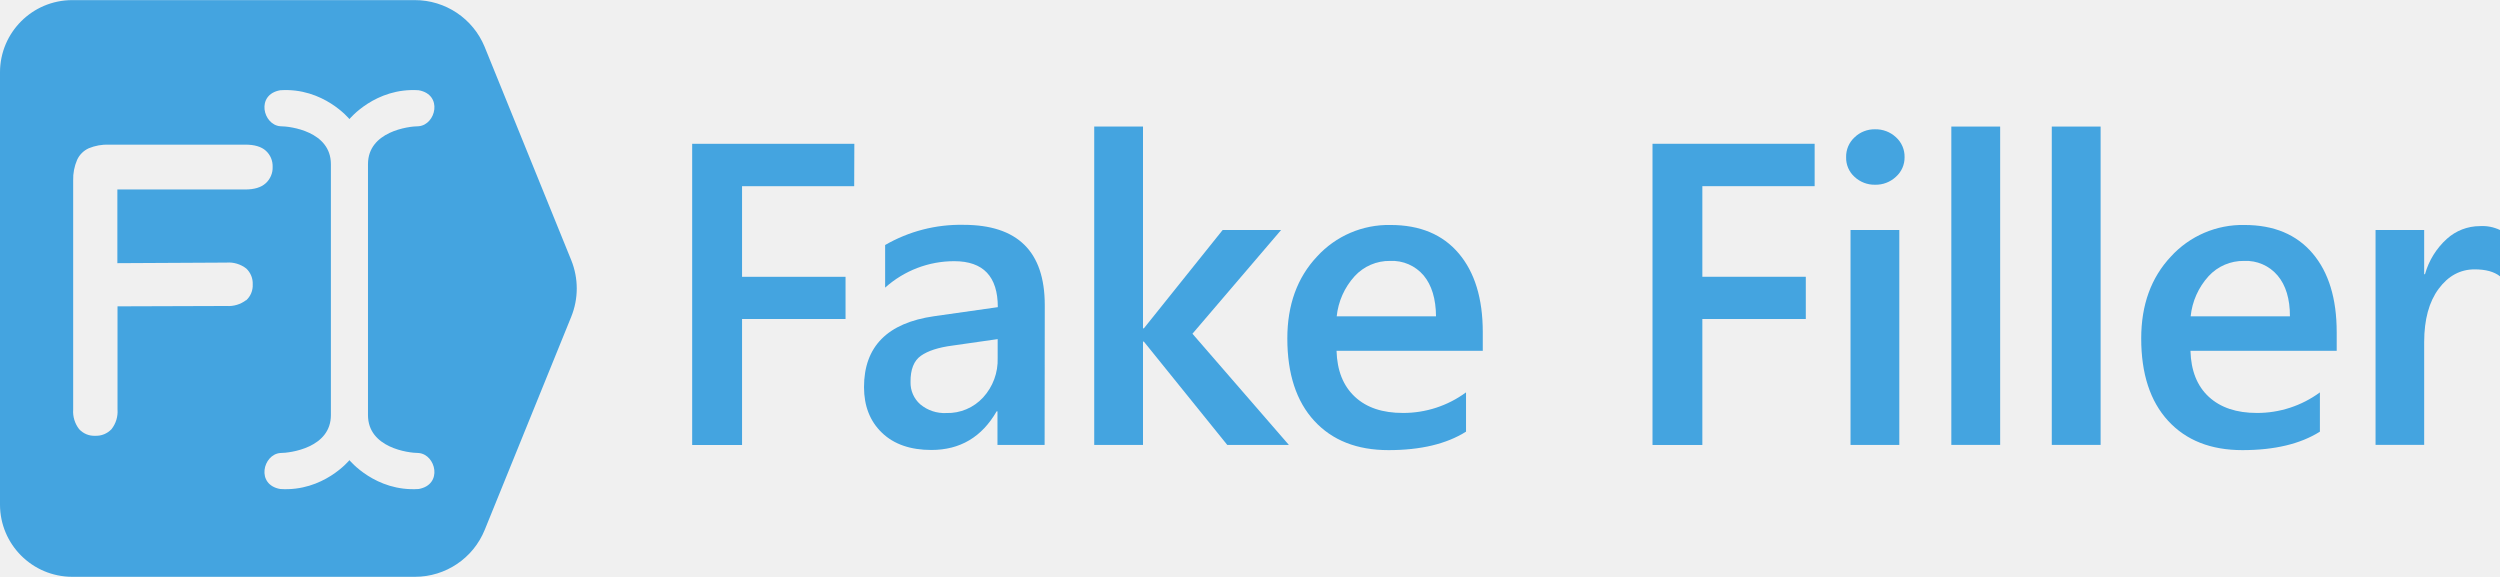
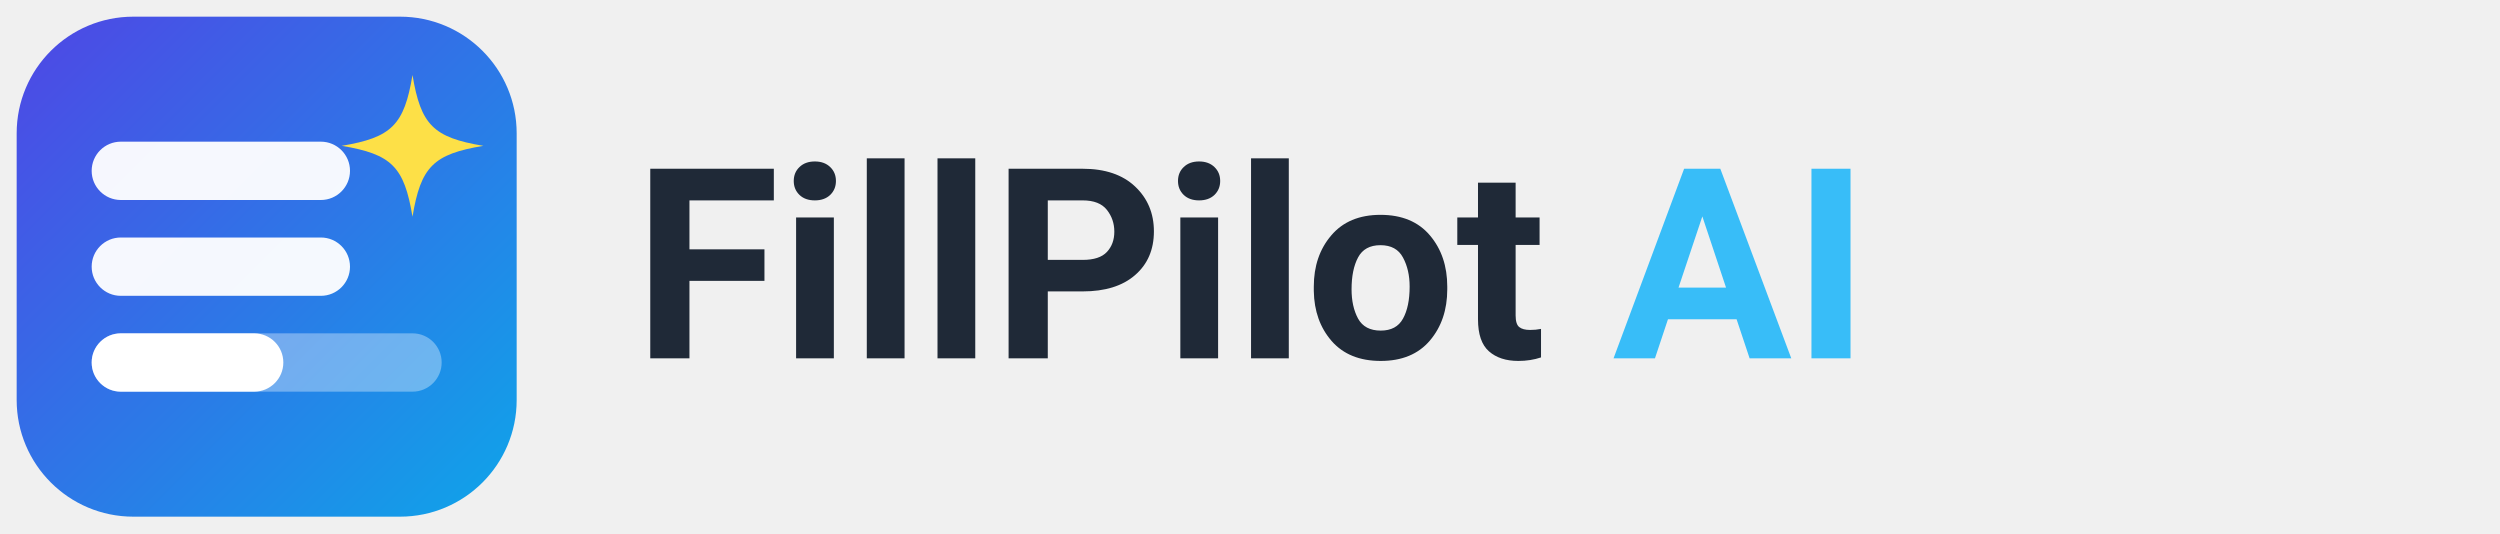
- <svg xmlns="http://www.w3.org/2000/svg" id="Light" viewBox="0 0 641.6 148">
+ <svg xmlns="http://www.w3.org/2000/svg" viewBox="0 0 300 64" role="img" aria-label="FillPilot AI">
  <defs>
-     <style>.cls-1{fill:#44a4e0;}</style>
+     <linearGradient id="bg" x1="0" y1="0" x2="1" y2="1">
+       <stop offset="0" stop-color="#4f46e5" />
+       <stop offset="1" stop-color="#0ea5e9" />
+     </linearGradient>
  </defs>
-   <path class="cls-1" d="M249.78,73.75H221V97h26.56v10.84H221v32.33h-12.8V62.87h41.62Z" transform="translate(-30.56 -25.97)" />
-   <path class="cls-1" d="M298.65,140.15h-12.1v-8.62h-.21q-5.7,9.91-16.73,9.92-8.12,0-12.71-4.42t-4.6-11.7q0-15.63,18-18.21l16.34-2.32q0-11.8-11.18-11.8a26.51,26.51,0,0,0-17.74,6.79V88.85a38.6,38.6,0,0,1,20.11-5.18q20.85,0,20.86,20.59ZM286.6,113,275,114.66q-5.37.7-8.09,2.61T264.24,124a7.36,7.36,0,0,0,2.5,5.74,9.66,9.66,0,0,0,6.69,2.23,12.36,12.36,0,0,0,9.44-4,14.27,14.27,0,0,0,3.73-10.11Z" transform="translate(-30.56 -25.97)" />
-   <path class="cls-1" d="M361.33,140.15H345.52l-21.4-26.51h-.22v26.51H311.38V58.45H323.9v51.79h.22L344.34,85h15l-22.75,26.62Z" transform="translate(-30.56 -25.97)" />
-   <path class="cls-1" d="M411.1,116H373.57c.15,5.1,1.71,9,4.71,11.8s7.1,4.15,12.34,4.15a27.18,27.18,0,0,0,16.18-5.28v10.08q-7.53,4.74-19.89,4.74-12.15,0-19.06-7.52t-6.91-21.15q0-12.89,7.61-21a24.87,24.87,0,0,1,18.89-8.11q11.3,0,17.48,7.28t6.18,20.21Zm-12-8.84q-.06-6.75-3.17-10.49a10.62,10.62,0,0,0-8.61-3.74,12.1,12.1,0,0,0-9.11,3.93,18.08,18.08,0,0,0-4.6,10.3Z" transform="translate(-30.56 -25.97)" />
-   <path class="cls-1" d="M496.27,73.75H467.45V97H494v10.84H467.45v32.33H454.66V62.87h41.61Z" transform="translate(-30.56 -25.97)" />
-   <path class="cls-1" d="M511.77,73.38a7.49,7.49,0,0,1-5.24-2,6.54,6.54,0,0,1-2.18-5.06,6.7,6.7,0,0,1,2.18-5.12,7.36,7.36,0,0,1,5.24-2.05,7.61,7.61,0,0,1,5.38,2.05,6.68,6.68,0,0,1,2.2,5.12,6.58,6.58,0,0,1-2.2,5A7.55,7.55,0,0,1,511.77,73.38ZM518,140.15H505.48V85H518Z" transform="translate(-30.56 -25.97)" />
-   <path class="cls-1" d="M543.88,140.15H531.35V58.45h12.53Z" transform="translate(-30.56 -25.97)" />
-   <path class="cls-1" d="M569.66,140.15H557.13V58.45h12.53Z" transform="translate(-30.56 -25.97)" />
-   <path class="cls-1" d="M630.25,116H592.72q.21,7.65,4.7,11.8t12.34,4.15a27.16,27.16,0,0,0,16.18-5.28v10.08q-7.53,4.74-19.89,4.74-12.15,0-19.06-7.52t-6.91-21.15q0-12.89,7.61-21a24.88,24.88,0,0,1,18.9-8.11q11.28,0,17.47,7.28t6.19,20.21Zm-12-8.84q0-6.75-3.17-10.49a10.61,10.61,0,0,0-8.6-3.74,12.1,12.1,0,0,0-9.12,3.93,18,18,0,0,0-4.59,10.3Z" transform="translate(-30.56 -25.97)" />
-   <path class="cls-1" d="M672.16,96.88q-2.25-1.78-6.5-1.78-5.55,0-9.25,5t-3.71,13.64v26.4H640.22V85H652.7V96.34h.21a19.2,19.2,0,0,1,5.62-9.08A12.65,12.65,0,0,1,667,84a10.5,10.5,0,0,1,5.16,1Z" transform="translate(-30.56 -25.97)" />
-   <path id="Layer_1" data-name="Layer 1" class="cls-1" d="M49.06,26A18.55,18.55,0,0,0,30.56,44.5v111A18.55,18.55,0,0,0,49.06,174h88a19.3,19.3,0,0,0,17.9-12.05l22.2-54.68a19.35,19.35,0,0,0,0-14.54h0L154.94,38A19.34,19.34,0,0,0,137,26M93.72,103a7.43,7.43,0,0,1-5,1.5l-28,.09v26.45a7.28,7.28,0,0,1-1.55,5.08A5.42,5.42,0,0,1,55,137.81a5.26,5.26,0,0,1-4.13-1.7,7.35,7.35,0,0,1-1.53-5.05v-2.38h0V72.25a12.41,12.41,0,0,1,1-5.23,6,6,0,0,1,3-3,12.47,12.47,0,0,1,5.18-.93h35q3.56,0,5.28,1.58a5.32,5.32,0,0,1,1.73,4.12A5.39,5.39,0,0,1,98.75,73Q97,74.6,93.47,74.6l-32.79,0V93.51l28-.15a7.35,7.35,0,0,1,5.08,1.52A5.28,5.28,0,0,1,95.42,99a5.16,5.16,0,0,1-1.7,4.06ZM125,132.5c0,8.39,10.36,9.73,13,9.73,4.44.37,6.29,8.13,0,9.24-11.1.74-17.76-7.4-17.76-7.4h0s-6.66,8.14-17.76,7.4c-6.29-1.11-4.44-8.87,0-9.24,2.59,0,13-1.34,13-9.73V68.1c0-8.39-10.36-9.73-13-9.73-4.44-.37-6.29-8.13,0-9.24,11.1-.74,17.76,7.4,17.76,7.4h0s6.66-8.14,17.76-7.4c6.29,1.11,4.44,8.87,0,9.24-2.59,0-13,1.34-13,9.73,0,.2,0,.38,0,.56v63.28c0,.18,0,.36,0,.56Z" transform="translate(-30.56 -25.97)" />
+   <g transform="scale(0.5)">
+     <rect x="4" y="4" width="120" height="120" rx="28" fill="url(#bg)" />
+     <rect x="22" y="34" width="62" height="14" rx="7" fill="#ffffff" opacity="0.95" />
+     <rect x="22" y="57" width="62" height="14" rx="7" fill="#ffffff" opacity="0.95" />
+     <rect x="22" y="80" width="84" height="14" rx="7" fill="#ffffff" opacity="0.35" />
+     <rect x="22" y="80" width="46" height="14" rx="7" fill="#ffffff" />
+     <path d="M99 18 C101 30 104 33 116 35 C104 37 101 40 99 52 C97 40 94 37 82 35 C94 33 97 30 99 18 Z" fill="#fde047" />
+   </g>
+   <text x="76" y="43" font-family="-apple-system, BlinkMacSystemFont, 'Segoe UI', Roboto, sans-serif" font-size="32" font-weight="700" fill="#1f2937">FillPilot <tspan fill="#38bdf8">AI</tspan>
+   </text>
</svg>
